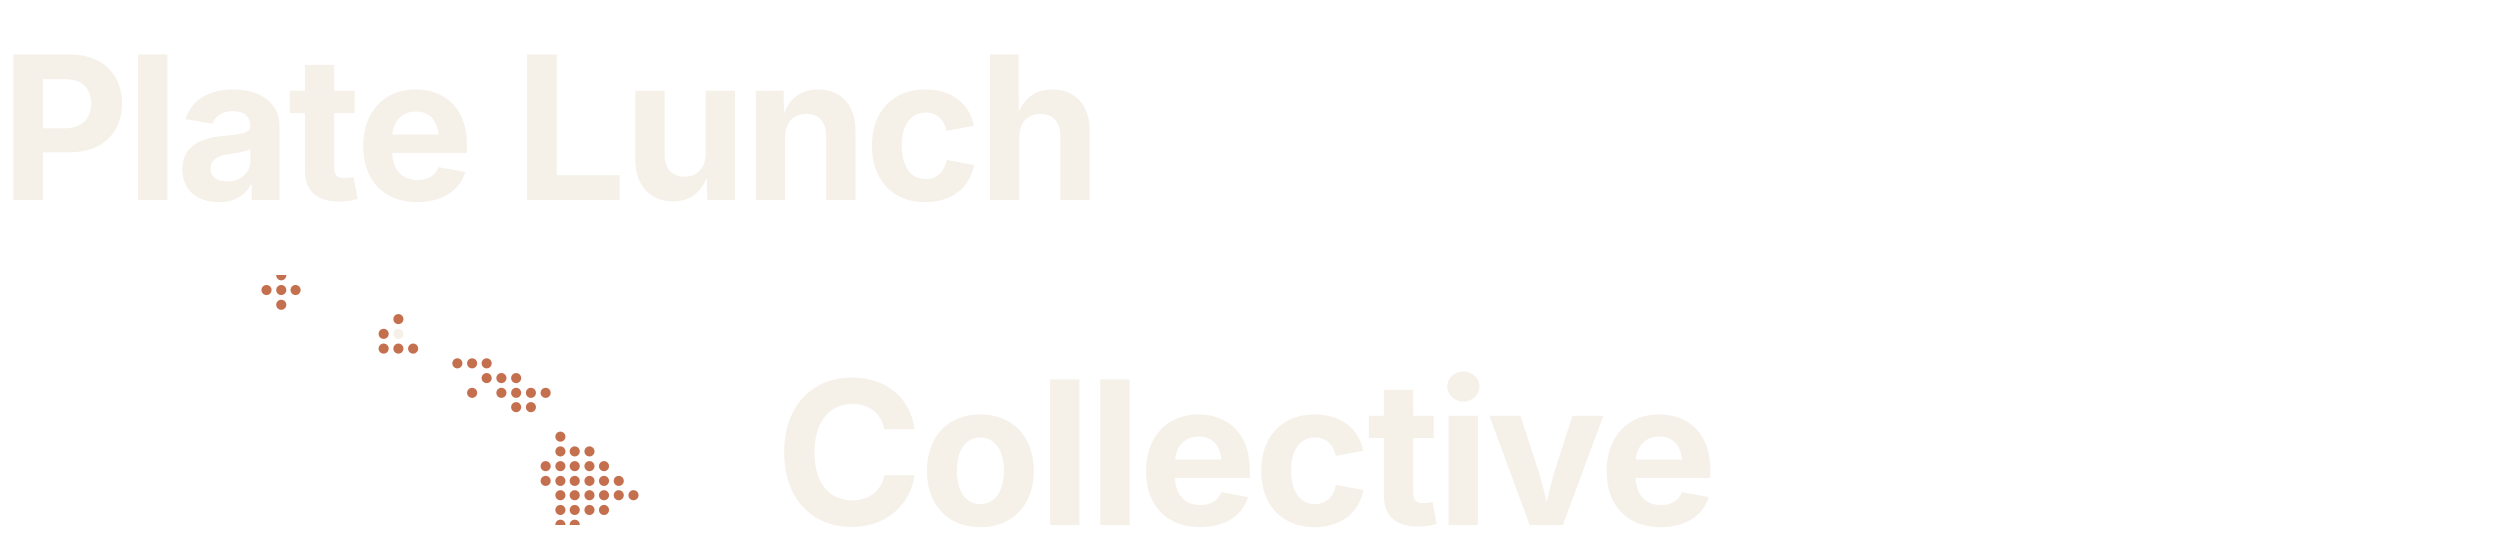
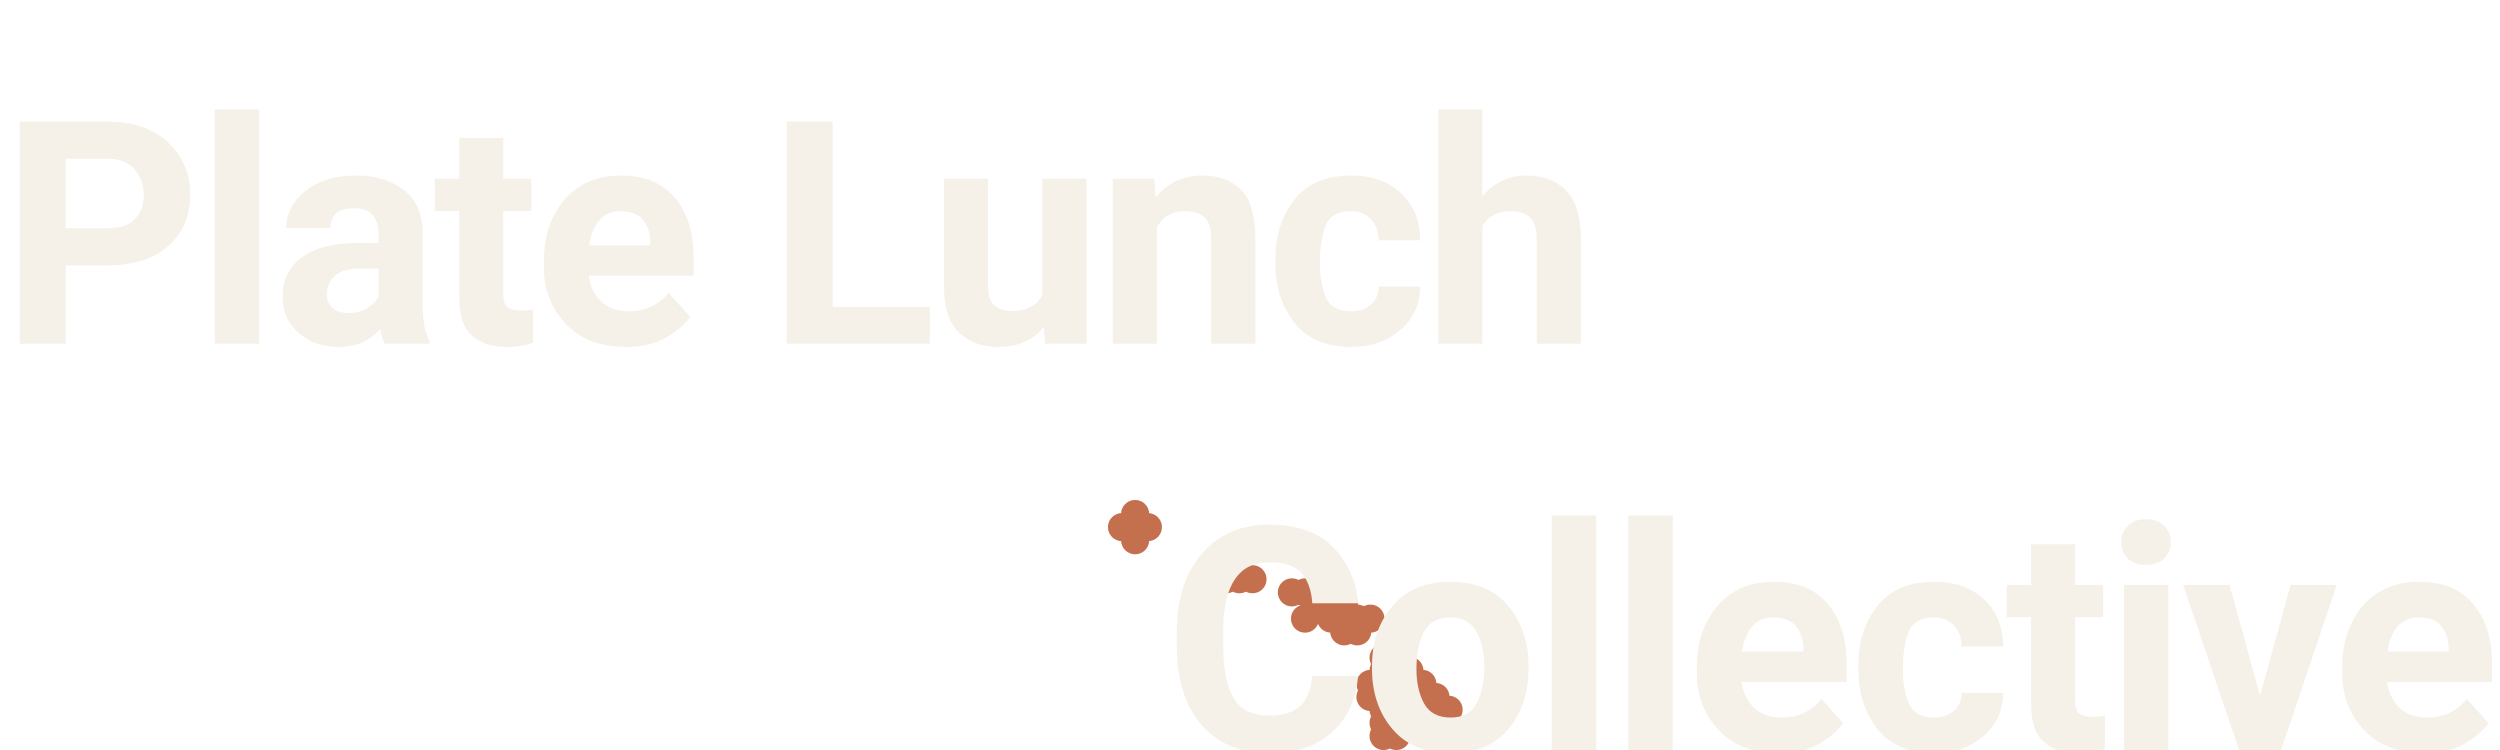
- <svg xmlns="http://www.w3.org/2000/svg" width="200" height="44" viewBox="0 0 200 44" fill="none">
-   <text x="0" y="16" font-family="system-ui, -apple-system, BlinkMacSystemFont, sans-serif" font-size="16" font-weight="700" letter-spacing="-0.02em" fill="#F5F0E8">Plate Lunch</text>
-   <g transform="translate(16, 22)">
-     <svg viewBox="140 244 1046 712" width="40" height="20" fill="none">
-       <circle cx="182.4" cy="244.8" r="14.4" fill="#C4704F" />
-       <circle cx="140.4" cy="286.8" r="14.4" fill="#C4704F" />
-       <circle cx="182.4" cy="286.8" r="14.4" fill="#C4704F" />
-       <circle cx="223.2" cy="286.8" r="14.4" fill="#C4704F" />
-       <circle cx="182.4" cy="328.8" r="14.4" fill="#C4704F" />
-       <circle cx="516" cy="369.6" r="14.4" fill="#C4704F" />
-       <circle cx="474" cy="411.6" r="14.4" fill="#C4704F" />
-       <circle cx="516" cy="411.6" r="14.4" fill="#F5F0E8" />
-       <circle cx="474" cy="453.6" r="14.4" fill="#C4704F" />
-       <circle cx="516" cy="453.6" r="14.4" fill="#C4704F" />
-       <circle cx="558" cy="453.6" r="14.4" fill="#C4704F" />
-       <circle cx="684" cy="495.6" r="14.4" fill="#C4704F" />
-       <circle cx="726" cy="495.6" r="14.4" fill="#C4704F" />
-       <circle cx="767.4" cy="495.6" r="14.4" fill="#C4704F" />
-       <circle cx="767.4" cy="537.6" r="14.4" fill="#C4704F" />
-       <circle cx="809.4" cy="537.6" r="14.4" fill="#C4704F" />
-       <circle cx="851.4" cy="537.6" r="14.4" fill="#C4704F" />
-       <circle cx="726" cy="579.6" r="14.4" fill="#C4704F" />
-       <circle cx="809.4" cy="579.6" r="14.4" fill="#C4704F" />
-       <circle cx="851.4" cy="579.6" r="14.4" fill="#C4704F" />
-       <circle cx="893.4" cy="579.6" r="14.4" fill="#C4704F" />
-       <circle cx="935.4" cy="579.6" r="14.4" fill="#C4704F" />
-       <circle cx="851.4" cy="620.4" r="14.4" fill="#C4704F" />
-       <circle cx="893.4" cy="620.4" r="14.4" fill="#C4704F" />
-       <circle cx="977.4" cy="704.4" r="14.4" fill="#C4704F" />
-       <circle cx="977.4" cy="746.4" r="14.4" fill="#C4704F" />
-       <circle cx="1018.2" cy="746.4" r="14.4" fill="#C4704F" />
-       <circle cx="1060.2" cy="746.4" r="14.4" fill="#C4704F" />
-       <circle cx="935.4" cy="788.4" r="14.4" fill="#C4704F" />
-       <circle cx="977.4" cy="788.4" r="14.4" fill="#C4704F" />
-       <circle cx="1018.2" cy="788.4" r="14.4" fill="#C4704F" />
-       <circle cx="1060.2" cy="788.4" r="14.4" fill="#C4704F" />
-       <circle cx="1101.6" cy="788.4" r="14.4" fill="#C4704F" />
-       <circle cx="935.4" cy="830.4" r="14.4" fill="#C4704F" />
-       <circle cx="977.4" cy="830.4" r="14.4" fill="#C4704F" />
-       <circle cx="1018.2" cy="830.4" r="14.4" fill="#C4704F" />
-       <circle cx="1060.2" cy="830.4" r="14.4" fill="#C4704F" />
-       <circle cx="1101.6" cy="830.4" r="14.4" fill="#C4704F" />
-       <circle cx="1143.6" cy="830.4" r="14.4" fill="#C4704F" />
-       <circle cx="977.4" cy="871.2" r="14.4" fill="#C4704F" />
-       <circle cx="1018.2" cy="871.2" r="14.4" fill="#C4704F" />
-       <circle cx="1060.2" cy="871.2" r="14.4" fill="#C4704F" />
-       <circle cx="1101.6" cy="871.2" r="14.4" fill="#C4704F" />
-       <circle cx="1143.6" cy="871.2" r="14.4" fill="#C4704F" />
-       <circle cx="1185.6" cy="871.2" r="14.4" fill="#C4704F" />
-       <circle cx="977.4" cy="913.2" r="14.4" fill="#C4704F" />
-       <circle cx="1018.2" cy="913.2" r="14.4" fill="#C4704F" />
-       <circle cx="1060.2" cy="913.2" r="14.4" fill="#C4704F" />
-       <circle cx="1101.6" cy="913.2" r="14.4" fill="#C4704F" />
-       <circle cx="977.4" cy="955.2" r="14.4" fill="#C4704F" />
-       <circle cx="1018.2" cy="955.2" r="14.4" fill="#C4704F" />
-     </svg>
+ <svg xmlns="http://www.w3.org/2000/svg" width="160" height="48" viewBox="0 0 160 48" fill="none">
+   <text x="0" y="22" font-family="system-ui, -apple-system, 'Segoe UI', Roboto, sans-serif" font-size="20" font-weight="700" letter-spacing="-0.4" fill="#F5F0E8">Plate Lunch</text>
+   <g transform="translate(69, 28)">
+     <g transform="scale(0.02)">
+       <circle cx="182.4" cy="244.8" r="45" fill="#C4704F" />
+       <circle cx="140.4" cy="286.8" r="45" fill="#C4704F" />
+       <circle cx="182.4" cy="286.8" r="45" fill="#C4704F" />
+       <circle cx="223.2" cy="286.8" r="45" fill="#C4704F" />
+       <circle cx="182.4" cy="328.8" r="45" fill="#C4704F" />
+       <circle cx="516" cy="369.6" r="45" fill="#C4704F" />
+       <circle cx="474" cy="411.6" r="45" fill="#C4704F" />
+       <circle cx="516" cy="411.6" r="45" fill="#F5F0E8" />
+       <circle cx="474" cy="453.6" r="45" fill="#C4704F" />
+       <circle cx="516" cy="453.6" r="45" fill="#C4704F" />
+       <circle cx="558" cy="453.6" r="45" fill="#C4704F" />
+       <circle cx="684" cy="495.6" r="45" fill="#C4704F" />
+       <circle cx="726" cy="495.6" r="45" fill="#C4704F" />
+       <circle cx="767.4" cy="495.6" r="45" fill="#C4704F" />
+       <circle cx="767.4" cy="537.6" r="45" fill="#C4704F" />
+       <circle cx="809.4" cy="537.6" r="45" fill="#C4704F" />
+       <circle cx="851.4" cy="537.6" r="45" fill="#C4704F" />
+       <circle cx="726" cy="579.6" r="45" fill="#C4704F" />
+       <circle cx="809.4" cy="579.6" r="45" fill="#C4704F" />
+       <circle cx="851.4" cy="579.6" r="45" fill="#C4704F" />
+       <circle cx="893.4" cy="579.6" r="45" fill="#C4704F" />
+       <circle cx="935.4" cy="579.6" r="45" fill="#C4704F" />
+       <circle cx="851.4" cy="620.4" r="45" fill="#C4704F" />
+       <circle cx="893.4" cy="620.4" r="45" fill="#C4704F" />
+       <circle cx="977.4" cy="704.4" r="45" fill="#C4704F" />
+       <circle cx="977.4" cy="746.4" r="45" fill="#C4704F" />
+       <circle cx="1018.2" cy="746.4" r="45" fill="#C4704F" />
+       <circle cx="1060.2" cy="746.4" r="45" fill="#C4704F" />
+       <circle cx="935.4" cy="788.4" r="45" fill="#C4704F" />
+       <circle cx="977.4" cy="788.4" r="45" fill="#C4704F" />
+       <circle cx="1018.2" cy="788.4" r="45" fill="#C4704F" />
+       <circle cx="1060.2" cy="788.4" r="45" fill="#C4704F" />
+       <circle cx="1101.6" cy="788.4" r="45" fill="#C4704F" />
+       <circle cx="935.4" cy="830.4" r="45" fill="#C4704F" />
+       <circle cx="977.4" cy="830.4" r="45" fill="#C4704F" />
+       <circle cx="1018.2" cy="830.4" r="45" fill="#C4704F" />
+       <circle cx="1060.2" cy="830.4" r="45" fill="#C4704F" />
+       <circle cx="1101.6" cy="830.4" r="45" fill="#C4704F" />
+       <circle cx="1143.6" cy="830.4" r="45" fill="#C4704F" />
+       <circle cx="977.4" cy="871.2" r="45" fill="#C4704F" />
+       <circle cx="1018.2" cy="871.2" r="45" fill="#C4704F" />
+       <circle cx="1060.2" cy="871.2" r="45" fill="#C4704F" />
+       <circle cx="1101.6" cy="871.2" r="45" fill="#C4704F" />
+       <circle cx="1143.6" cy="871.2" r="45" fill="#C4704F" />
+       <circle cx="1185.6" cy="871.2" r="45" fill="#C4704F" />
+       <circle cx="977.4" cy="913.2" r="45" fill="#C4704F" />
+       <circle cx="1018.2" cy="913.2" r="45" fill="#C4704F" />
+       <circle cx="1060.2" cy="913.2" r="45" fill="#C4704F" />
+       <circle cx="1101.6" cy="913.2" r="45" fill="#C4704F" />
+       <circle cx="977.4" cy="955.2" r="45" fill="#C4704F" />
+       <circle cx="1018.2" cy="955.2" r="45" fill="#C4704F" />
+     </g>
  </g>
-   <text x="62" y="42" font-family="system-ui, -apple-system, BlinkMacSystemFont, sans-serif" font-size="16" font-weight="700" letter-spacing="-0.02em" fill="#F5F0E8">Collective</text>
+   <text x="160" y="48" text-anchor="end" font-family="system-ui, -apple-system, 'Segoe UI', Roboto, sans-serif" font-size="20" font-weight="700" letter-spacing="-0.4" fill="#F5F0E8">Collective</text>
</svg>
